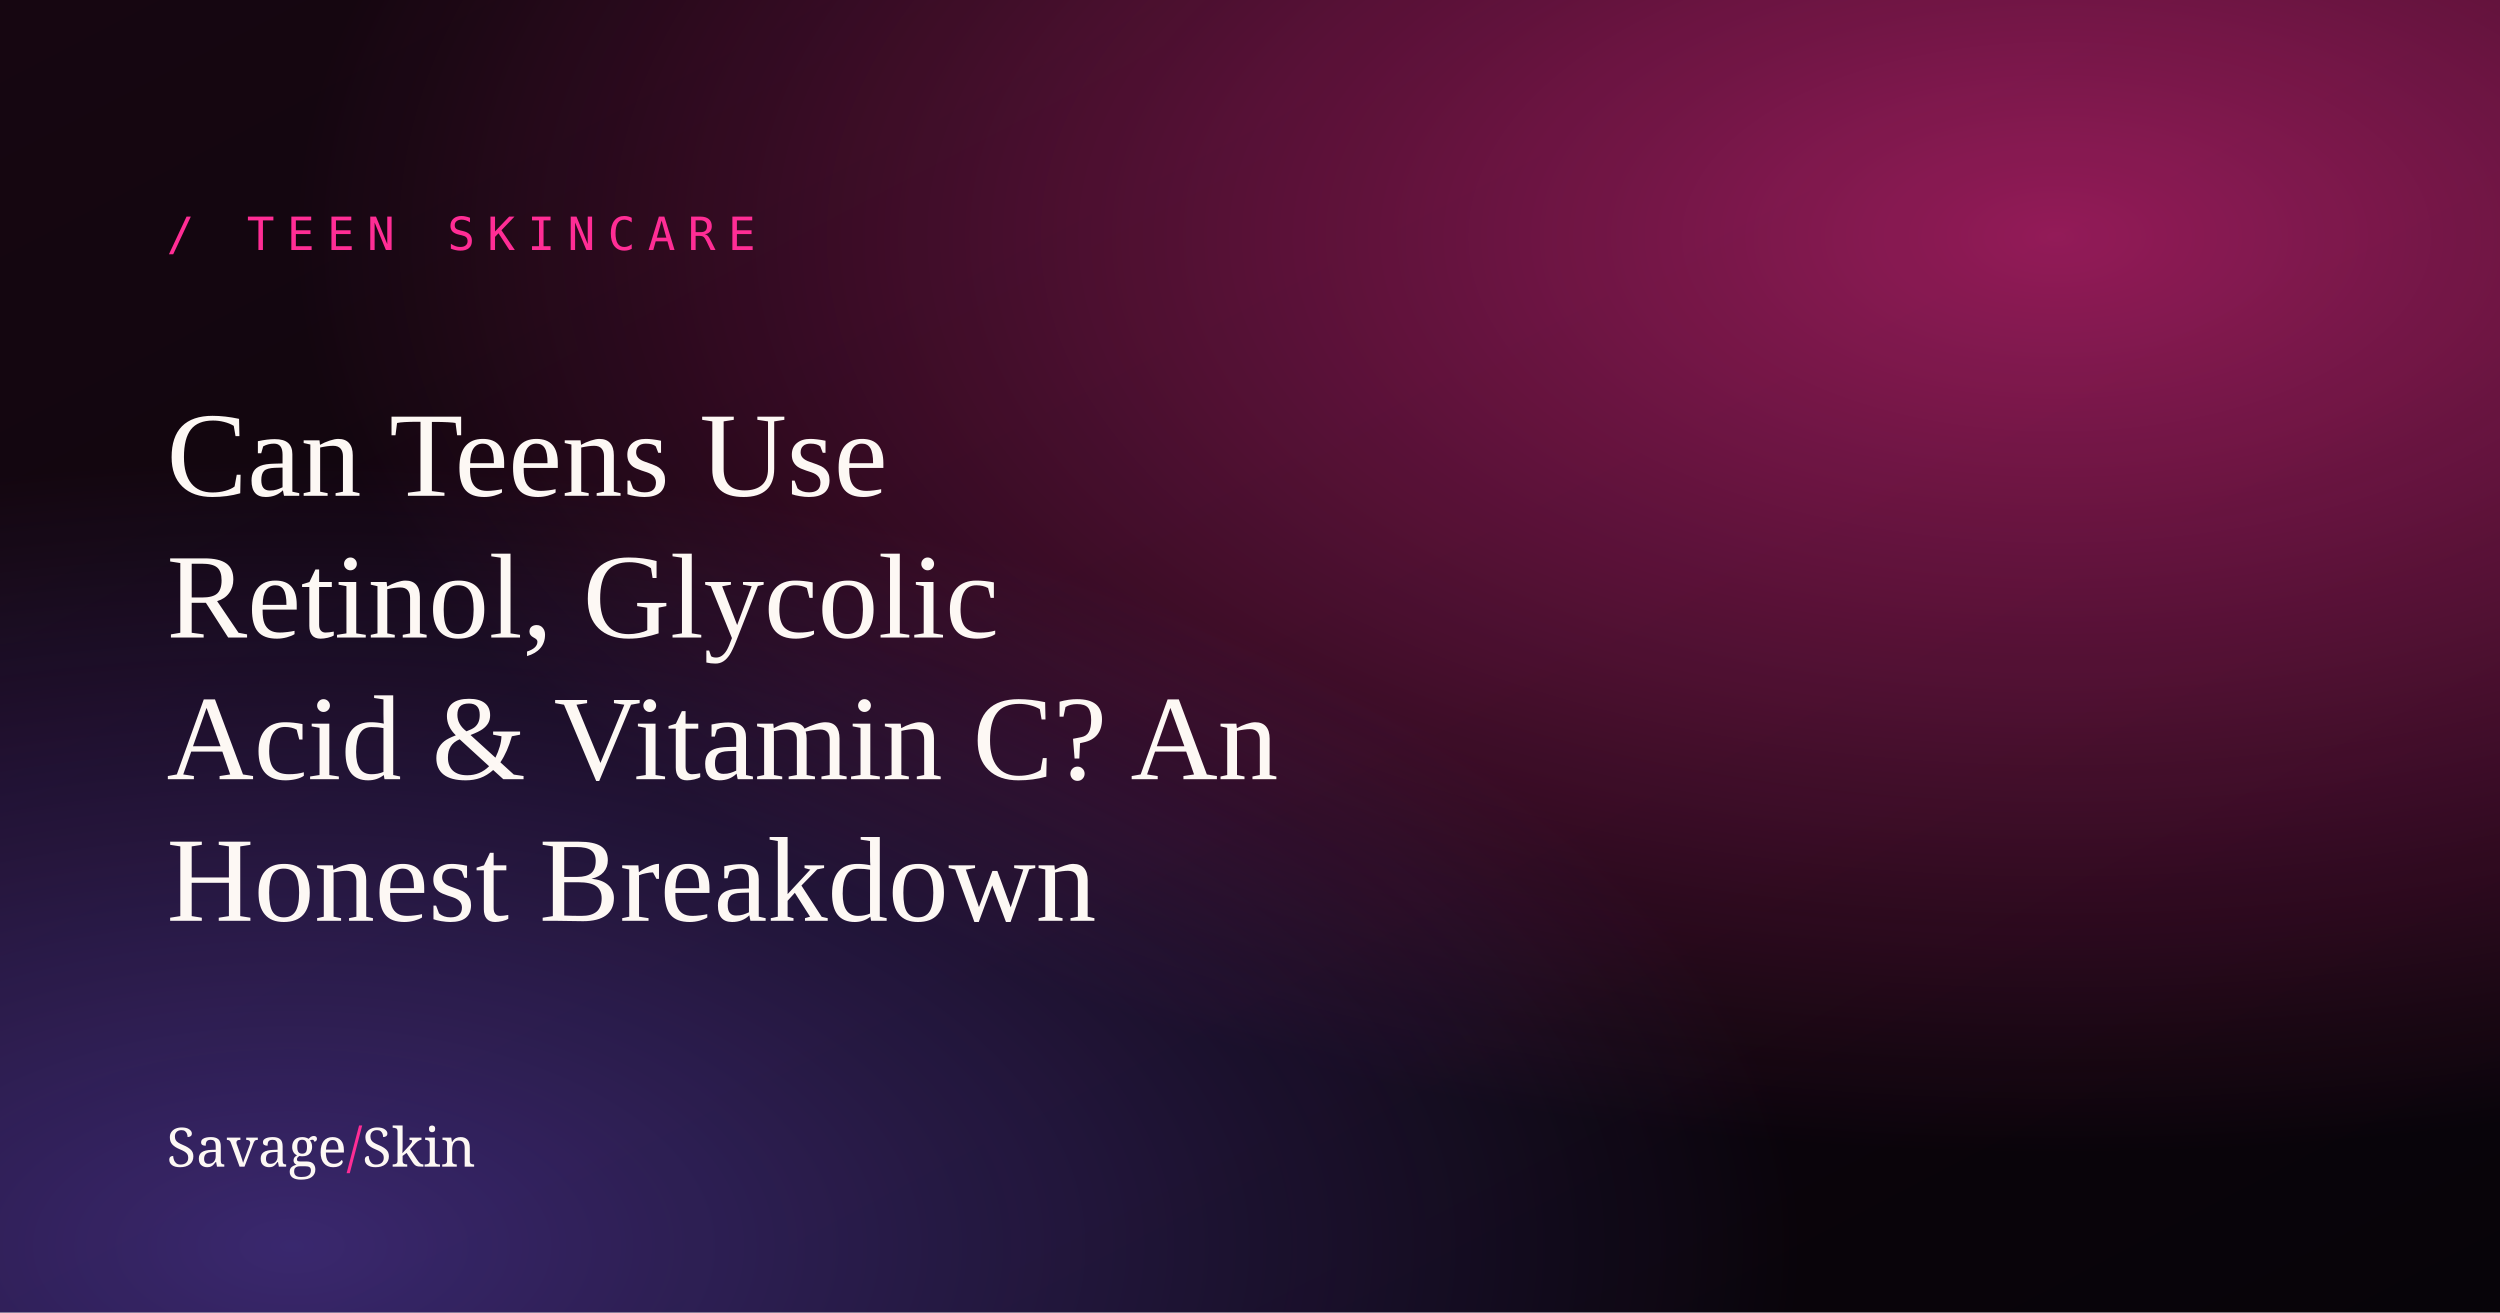
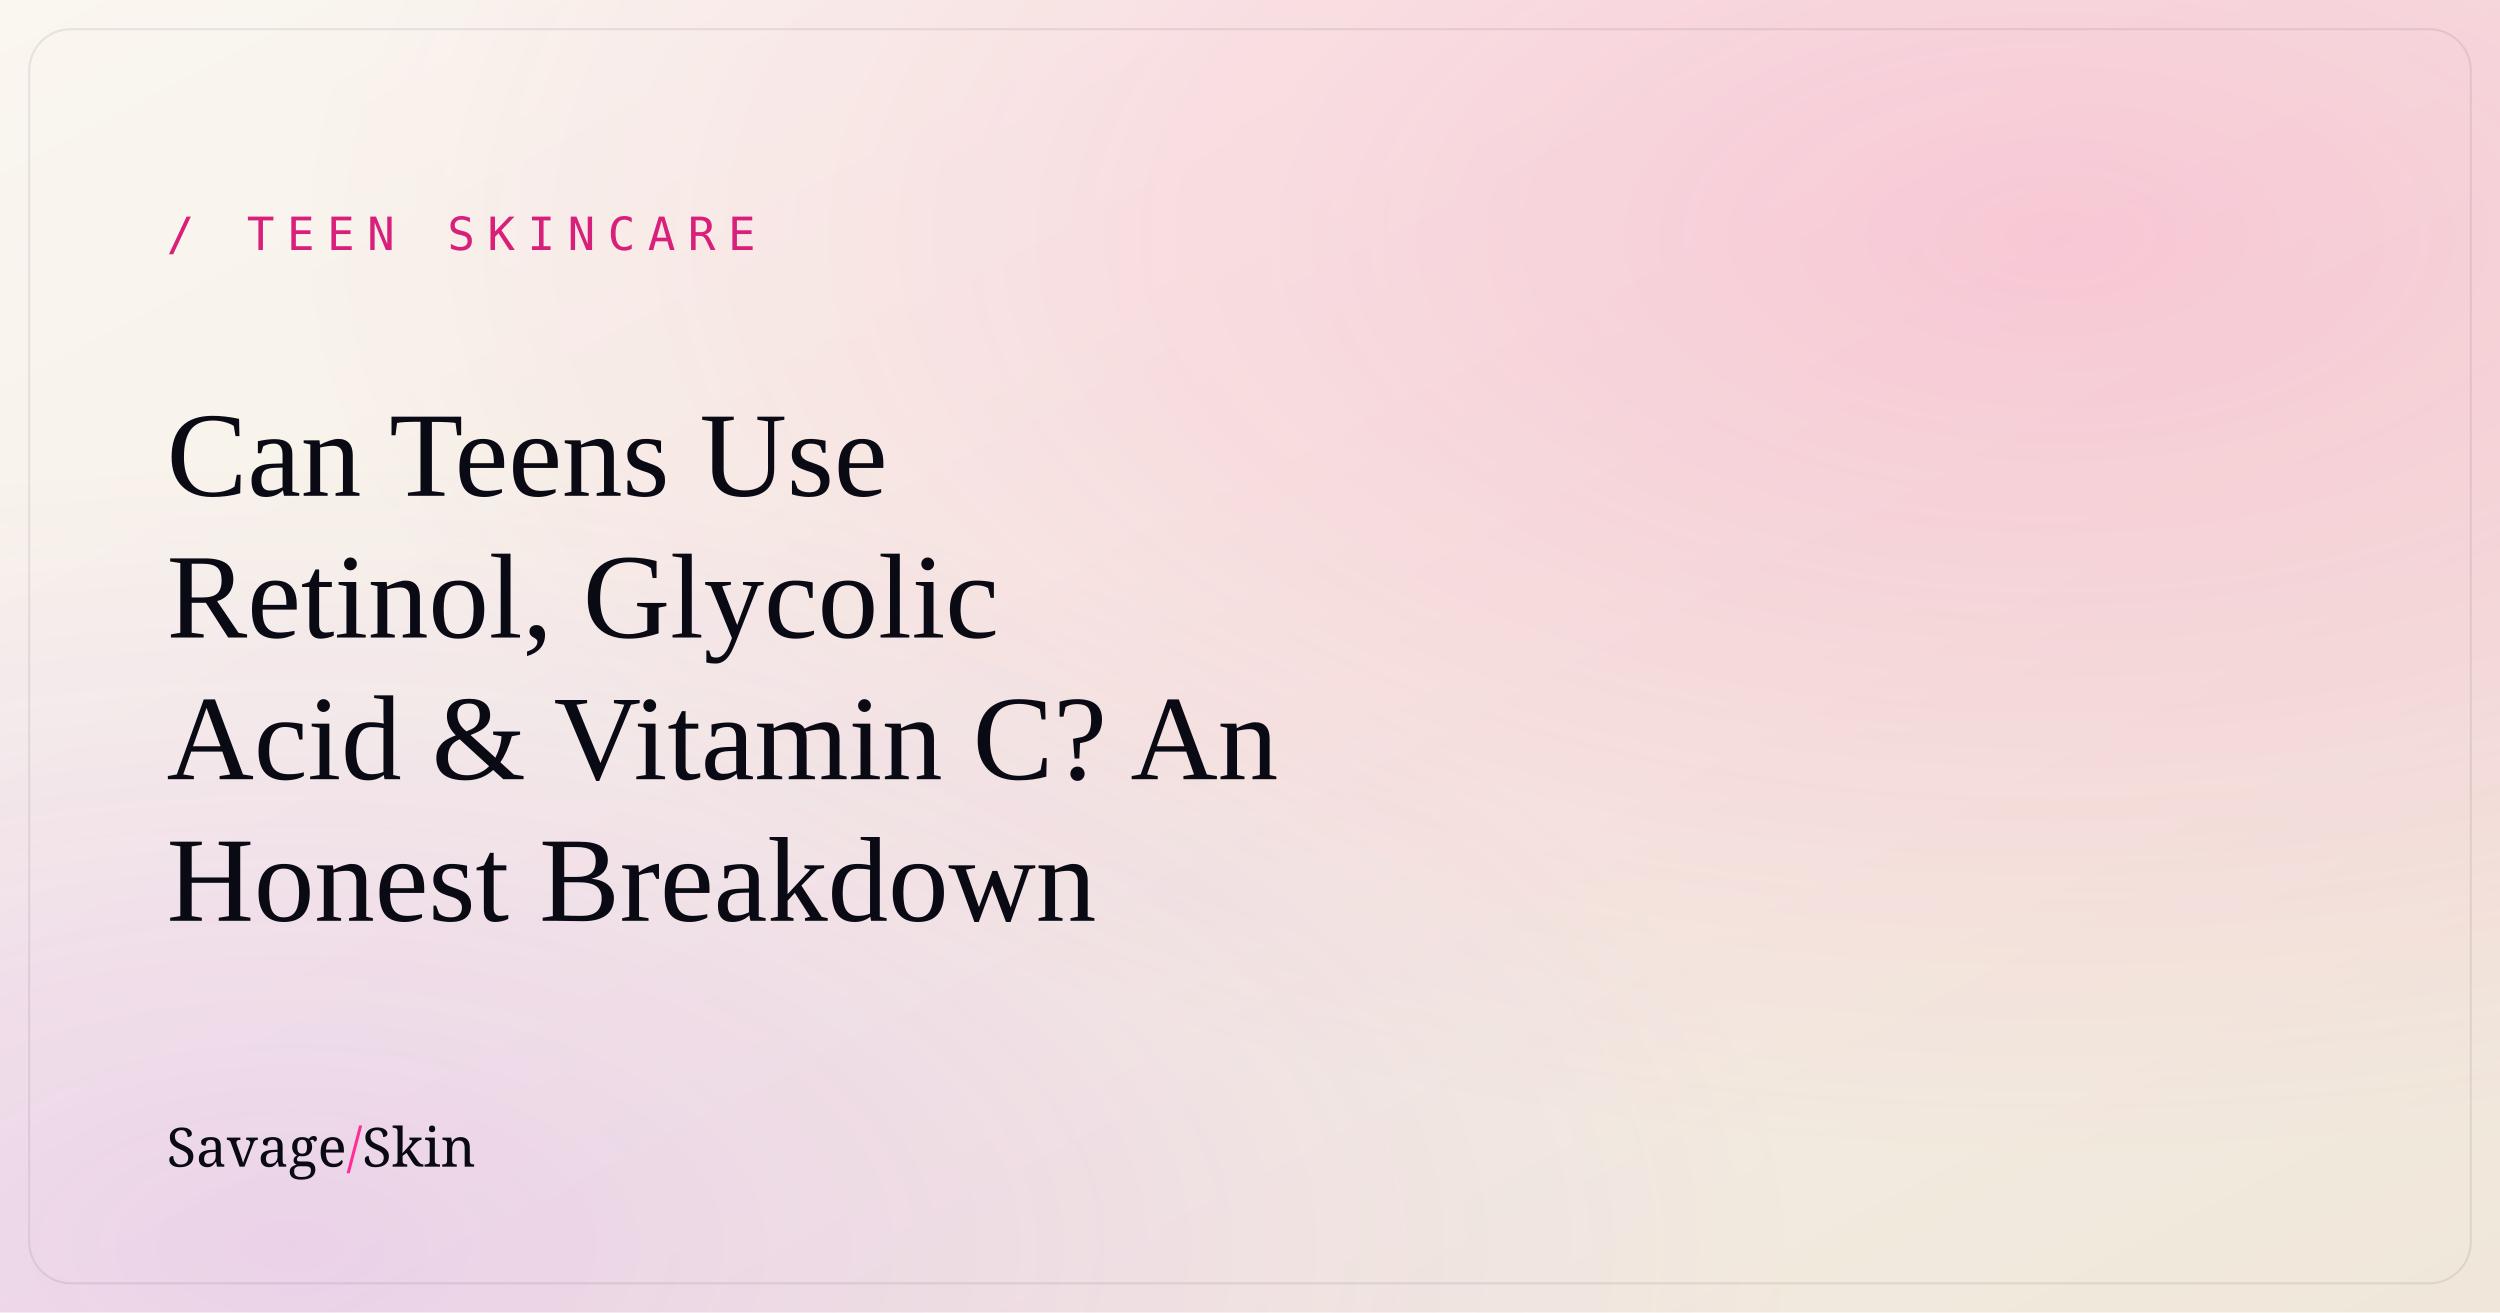
<svg xmlns="http://www.w3.org/2000/svg" viewBox="0 0 1200 630" width="1200" height="630" role="img">
  <defs>
    <linearGradient id="bg" x1="0" y1="0" x2="1" y2="1">
-       <stop offset="0" stop-color="#160611" />
-       <stop offset="1" stop-color="#070409" />
+       <stop offset="0" stop-color="#faf6f0" />
+       <stop offset="1" stop-color="#f0e7da" />
    </linearGradient>
    <radialGradient id="glow" cx="0.82" cy="0.18" r="0.7">
-       <stop offset="0" stop-color="#ff2d95" stop-opacity="0.55" />
+       <stop offset="0" stop-color="#ff2d95" stop-opacity="0.20" />
      <stop offset="1" stop-color="#ff2d95" stop-opacity="0" />
    </radialGradient>
    <radialGradient id="glow2" cx="0.12" cy="0.95" r="0.6">
-       <stop offset="0" stop-color="#7b5cff" stop-opacity="0.4" />
-       <stop offset="1" stop-color="#7b5cff" stop-opacity="0" />
+       <stop offset="0" stop-color="#b026ff" stop-opacity="0.14" />
+       <stop offset="1" stop-color="#b026ff" stop-opacity="0" />
    </radialGradient>
  </defs>
  <rect width="1200" height="630" fill="url(#bg)" />
  <rect width="1200" height="630" fill="url(#glow)" />
  <rect width="1200" height="630" fill="url(#glow2)" />
-   <text x="80" y="120" font-family="'JetBrains Mono', monospace" font-size="22" letter-spacing="6" fill="#ff2d95">/ TEEN SKINCARE</text>
-   <text font-family="Georgia, 'Times New Roman', serif" font-size="58" font-weight="500" fill="#fdf8f4">
+   <rect x="14" y="14" width="1172" height="602" rx="20" fill="none" stroke="#0a0a14" stroke-opacity="0.08" />
+   <text x="80" y="120" font-family="'JetBrains Mono', monospace" font-size="22" letter-spacing="6" fill="#d81f7a">/ TEEN SKINCARE</text>
+   <text font-family="Georgia, 'Times New Roman', serif" font-size="58" font-weight="500" fill="#0a0a14">
    <tspan x="80" y="238">Can Teens Use</tspan>
    <tspan x="80" y="306">Retinol, Glycolic</tspan>
    <tspan x="80" y="374">Acid &amp; Vitamin C? An</tspan>
    <tspan x="80" y="442">Honest Breakdown</tspan>
  </text>
-   <text x="80" y="560" font-family="Georgia, serif" font-size="26" fill="#fdf8f4">Savage<tspan fill="#ff2d95">/</tspan>Skin</text>
+   <text x="80" y="560" font-family="Georgia, serif" font-size="26" fill="#0a0a14">Savage<tspan fill="#ff2d95">/</tspan>Skin</text>
</svg>
